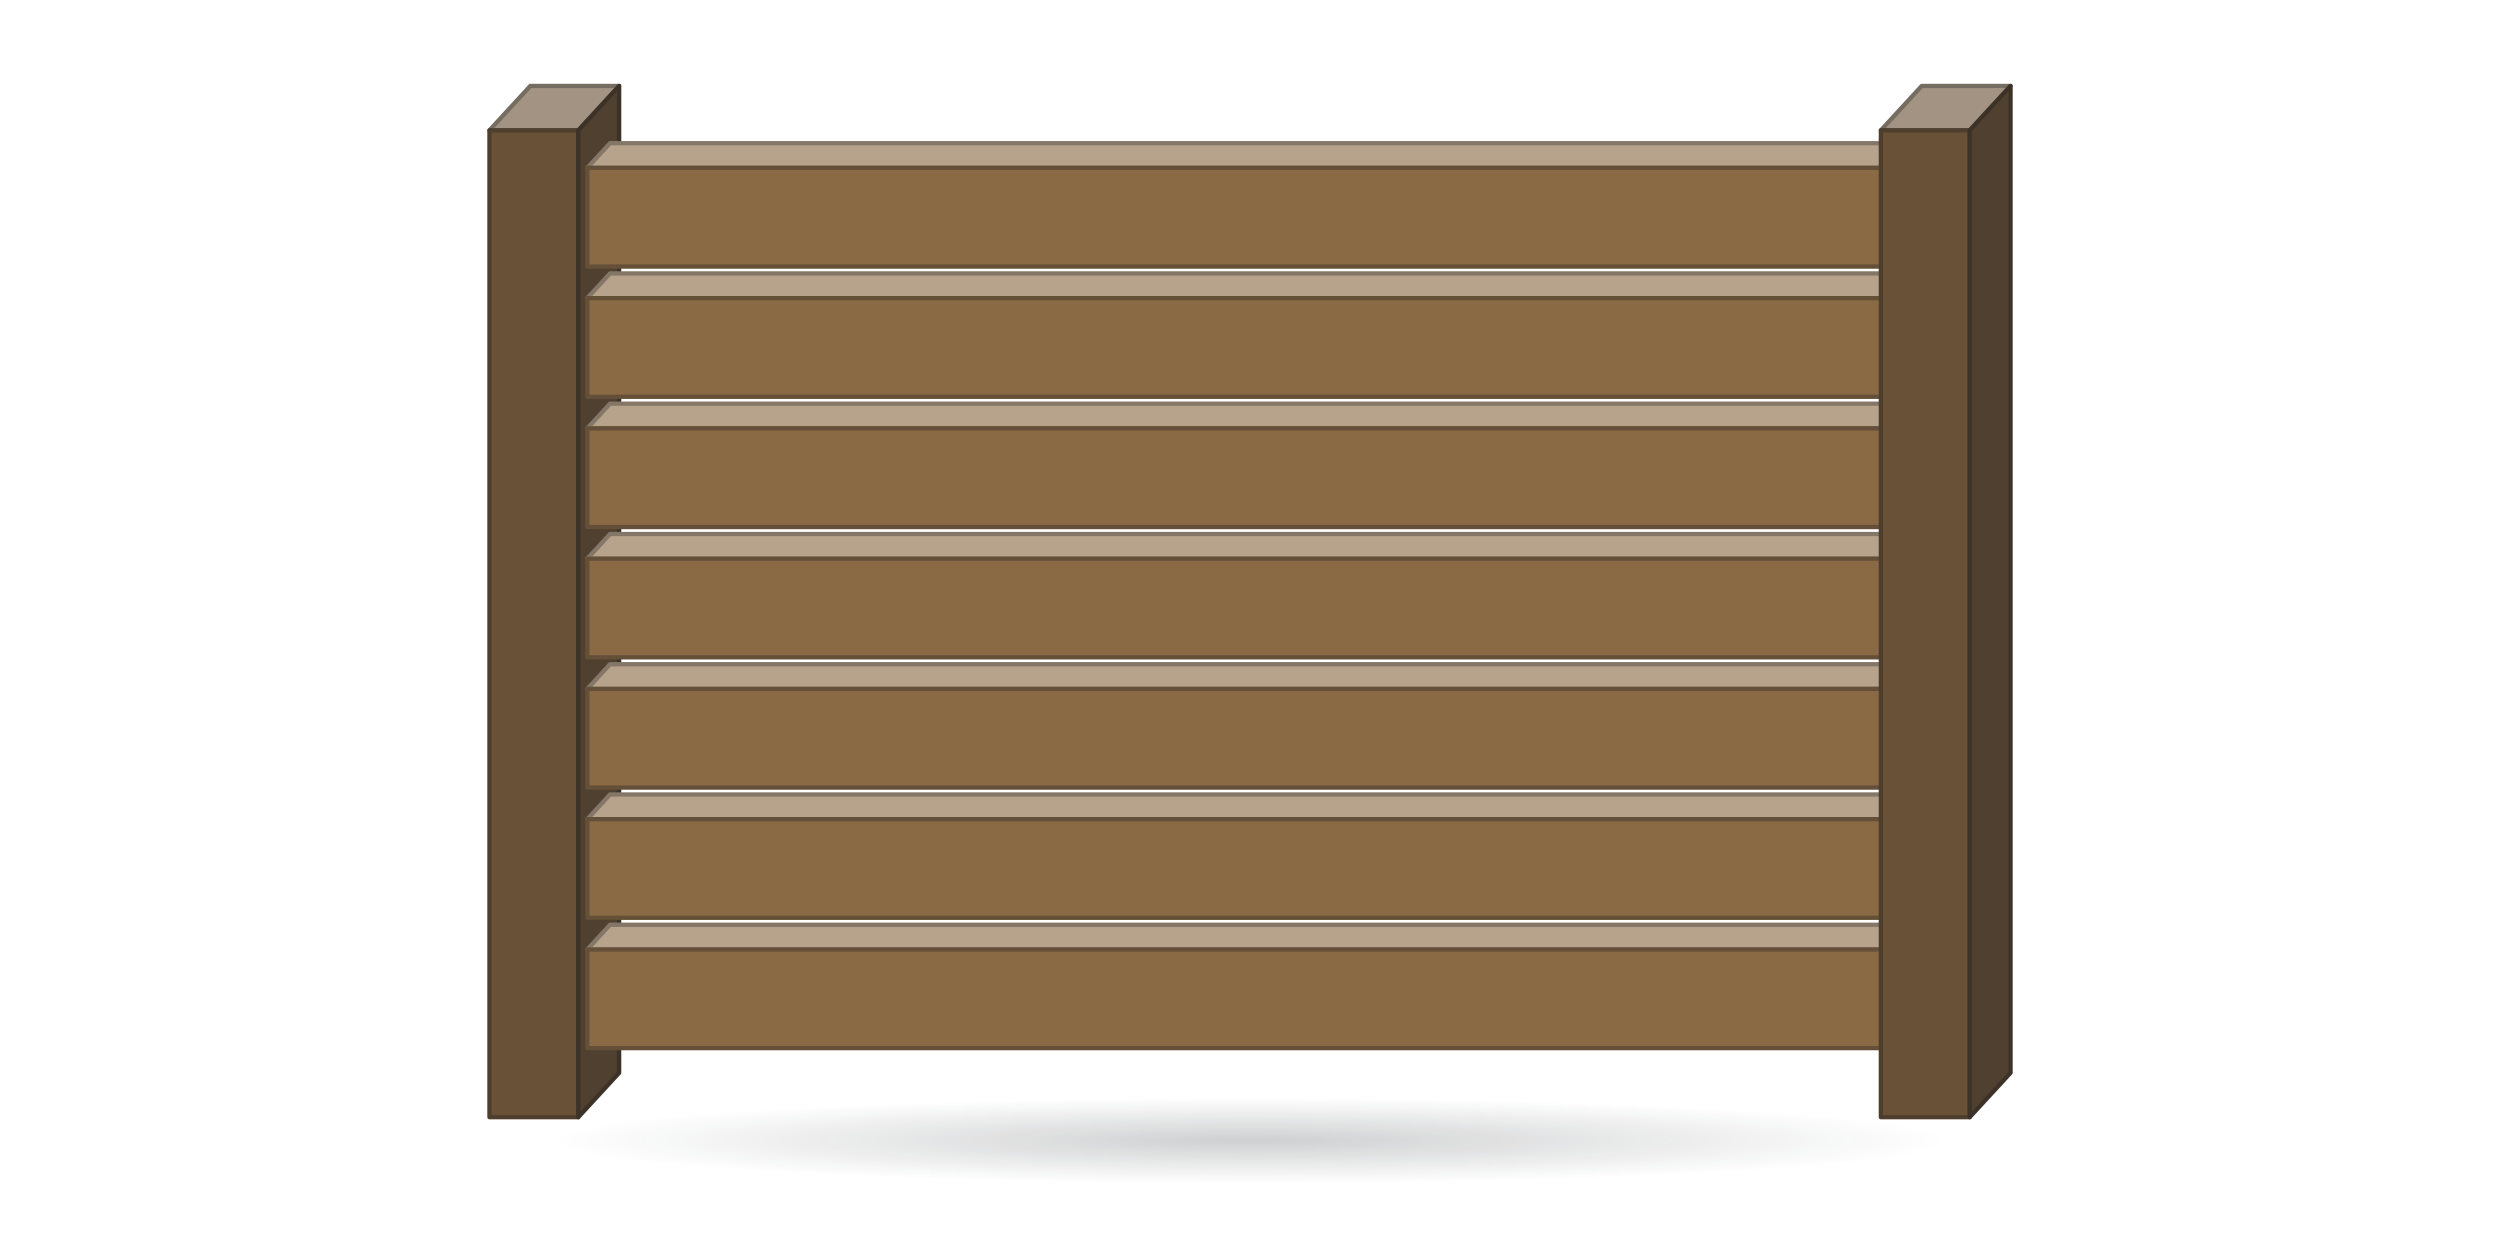
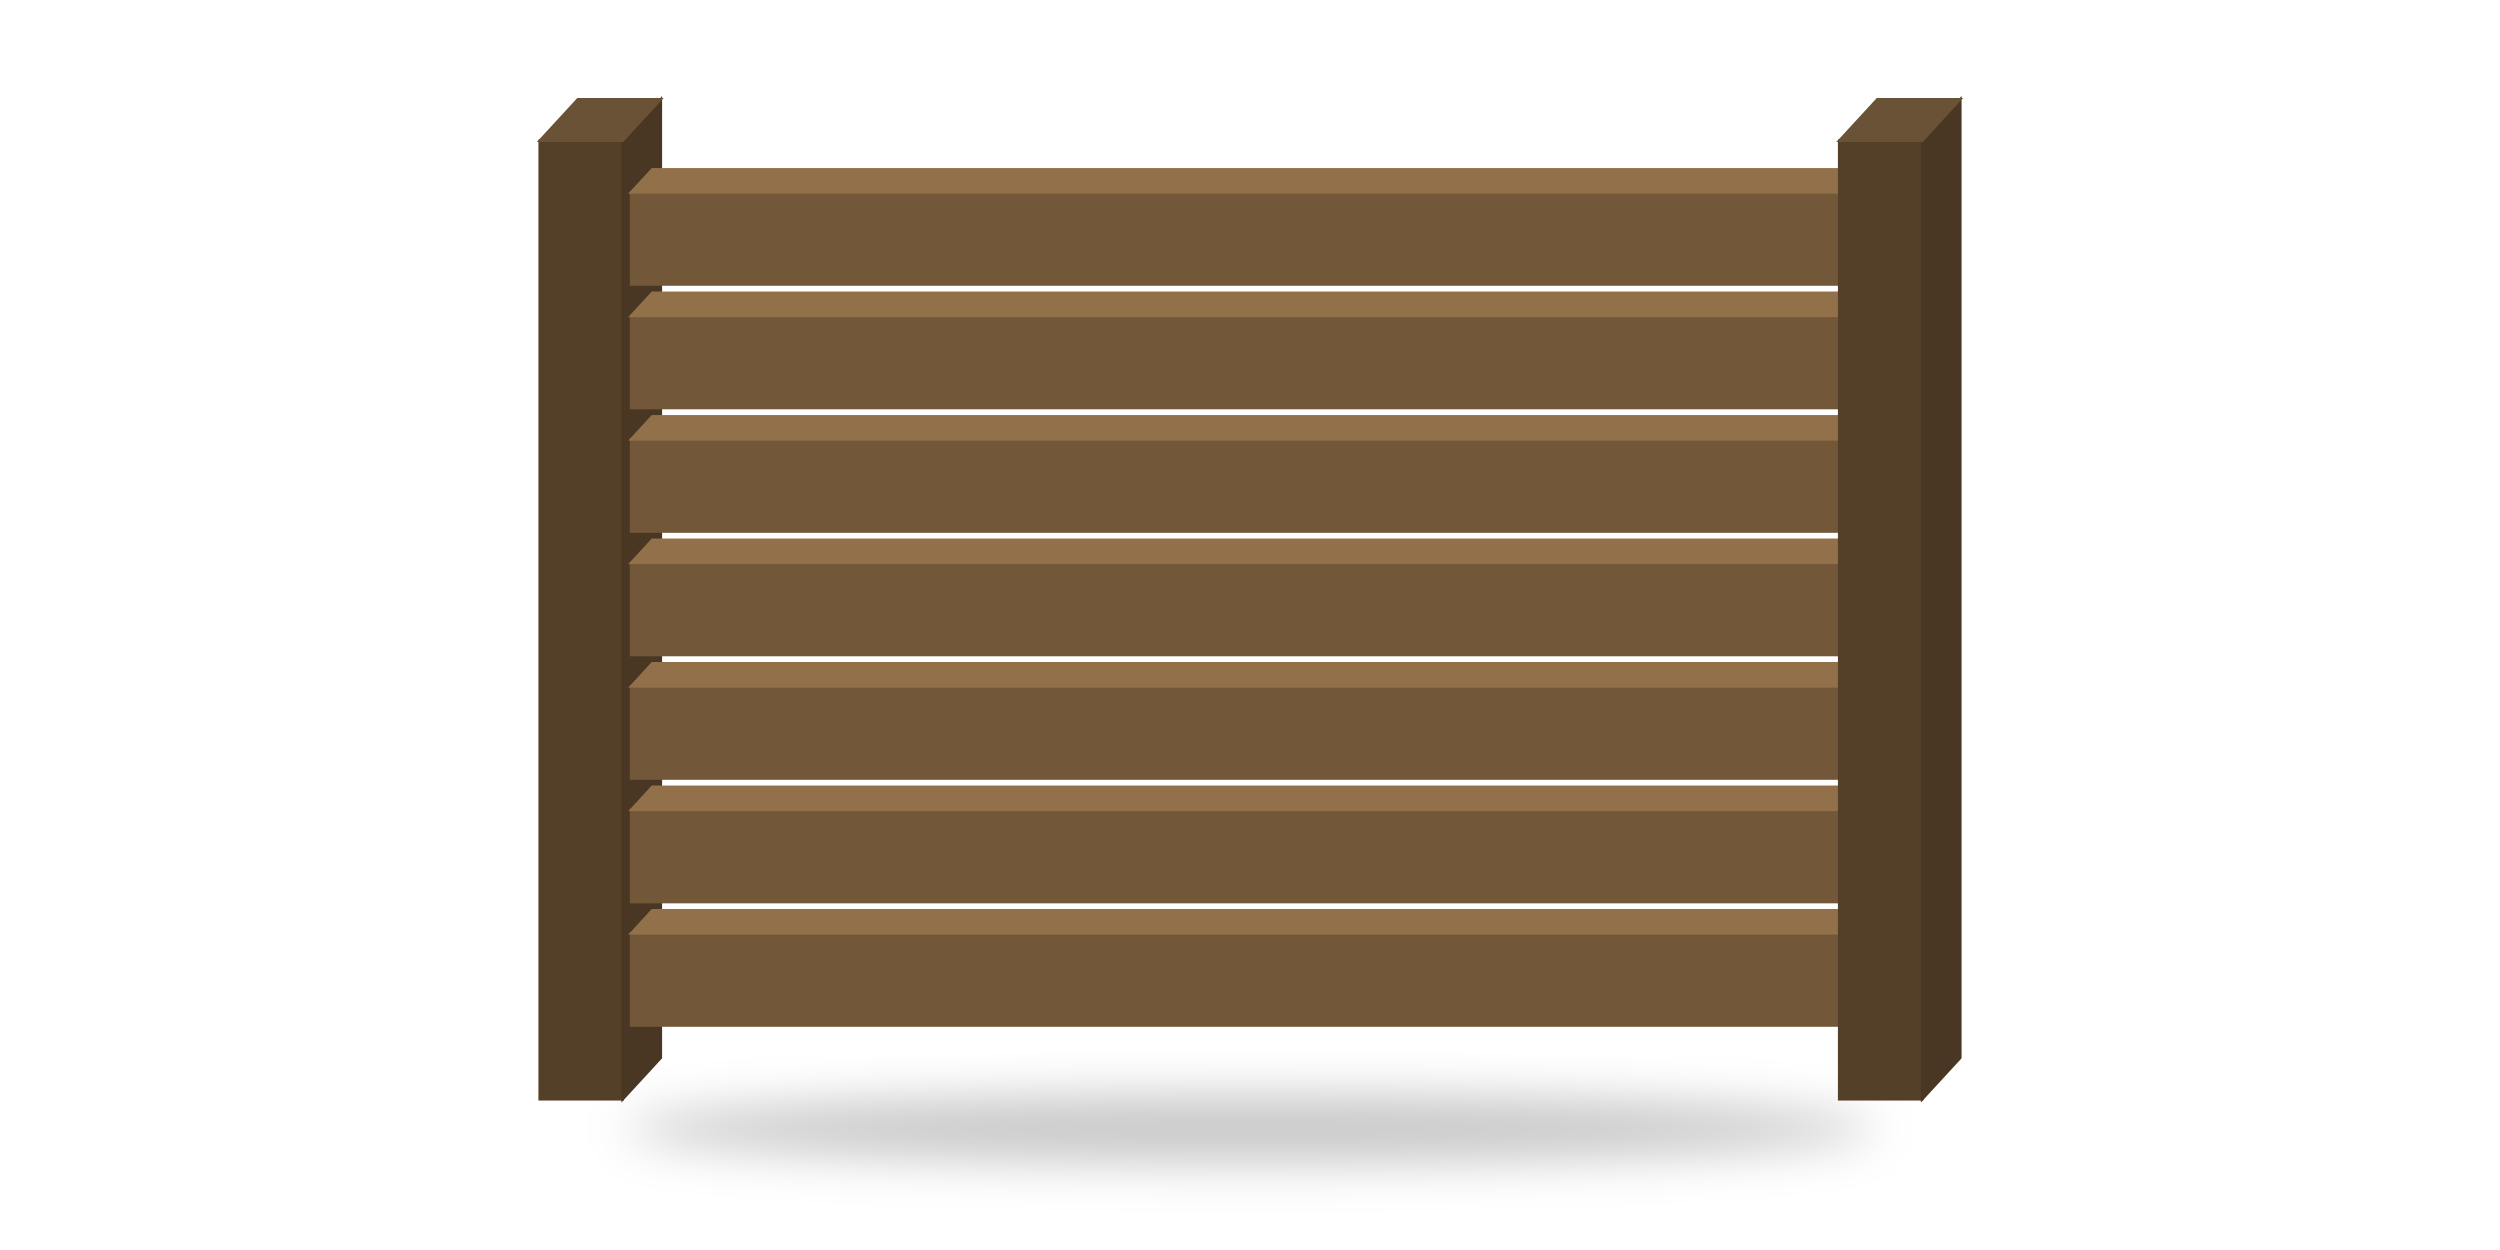
- <svg xmlns="http://www.w3.org/2000/svg" viewBox="0 0 320 160" role="img">
+ <svg xmlns="http://www.w3.org/2000/svg" viewBox="0 0 340 170" role="img">
  <defs>
-     <radialGradient id="sh" cx="50%" cy="50%" r="50%">
-       <stop offset="0" stop-color="#0d1318" stop-opacity=".20" />
-       <stop offset="1" stop-color="#0d1318" stop-opacity="0" />
-     </radialGradient>
+     <filter id="ashf" x="-30%" y="-60%" width="160%" height="260%">
+       <feGaussianBlur stdDeviation="3.2" />
+     </filter>
  </defs>
-   <ellipse cx="160.0" cy="146.0" rx="89.6" ry="5.5" fill="url(#sh)" />
-   <polygon points="62.65,16.68 74.02,16.68 79.25,11.00 67.88,11.00" fill="#a29382" stroke="#756d62" stroke-width="0.55" stroke-linejoin="round" />
-   <polygon points="62.65,143.00 74.02,143.00 74.02,16.68 62.65,16.68" fill="#695138" stroke="#4d3e2e" stroke-width="0.55" stroke-linejoin="round" />
-   <polygon points="74.02,143.00 79.25,137.32 79.25,11.00 74.02,16.68" fill="#50402f" stroke="#3c3228" stroke-width="0.55" stroke-linejoin="round" />
-   <polygon points="75.18,121.53 241.92,121.53 244.82,118.37 78.08,118.37" fill="#b7a28b" stroke="#847768" stroke-width="0.55" stroke-linejoin="round" />
-   <polygon points="75.18,134.16 241.92,134.16 241.92,121.53 75.18,121.53" fill="#8a6a45" stroke="#645038" stroke-width="0.55" stroke-linejoin="round" />
-   <polygon points="241.92,134.16 244.82,131.00 244.82,118.37 241.92,121.53" fill="#685239" stroke="#4d3f2f" stroke-width="0.55" stroke-linejoin="round" />
-   <polygon points="75.18,104.85 241.92,104.85 244.82,101.69 78.08,101.69" fill="#b7a28b" stroke="#847768" stroke-width="0.55" stroke-linejoin="round" />
-   <polygon points="75.18,117.48 241.92,117.48 241.92,104.85 75.18,104.85" fill="#8a6a45" stroke="#645038" stroke-width="0.55" stroke-linejoin="round" />
-   <polygon points="241.92,117.48 244.82,114.33 244.82,101.69 241.92,104.85" fill="#685239" stroke="#4d3f2f" stroke-width="0.55" stroke-linejoin="round" />
-   <polygon points="75.18,88.18 241.92,88.18 244.82,85.02 78.08,85.02" fill="#b7a28b" stroke="#847768" stroke-width="0.55" stroke-linejoin="round" />
-   <polygon points="75.18,100.81 241.92,100.81 241.92,88.18 75.18,88.18" fill="#8a6a45" stroke="#645038" stroke-width="0.55" stroke-linejoin="round" />
-   <polygon points="241.92,100.81 244.82,97.65 244.82,85.02 241.92,88.18" fill="#685239" stroke="#4d3f2f" stroke-width="0.55" stroke-linejoin="round" />
-   <polygon points="75.18,71.51 241.92,71.51 244.82,68.35 78.08,68.35" fill="#b7a28b" stroke="#847768" stroke-width="0.55" stroke-linejoin="round" />
-   <polygon points="75.18,84.14 241.92,84.14 241.92,71.51 75.18,71.51" fill="#8a6a45" stroke="#645038" stroke-width="0.55" stroke-linejoin="round" />
-   <polygon points="241.92,84.14 244.82,80.98 244.82,68.35 241.92,71.51" fill="#685239" stroke="#4d3f2f" stroke-width="0.55" stroke-linejoin="round" />
-   <polygon points="75.18,54.83 241.92,54.83 244.82,51.67 78.08,51.67" fill="#b7a28b" stroke="#847768" stroke-width="0.55" stroke-linejoin="round" />
-   <polygon points="75.18,67.46 241.92,67.46 241.92,54.83 75.18,54.83" fill="#8a6a45" stroke="#645038" stroke-width="0.55" stroke-linejoin="round" />
-   <polygon points="241.92,67.46 244.82,64.31 244.82,51.67 241.92,54.83" fill="#685239" stroke="#4d3f2f" stroke-width="0.55" stroke-linejoin="round" />
-   <polygon points="75.18,38.16 241.92,38.16 244.82,35.00 78.08,35.00" fill="#b7a28b" stroke="#847768" stroke-width="0.55" stroke-linejoin="round" />
-   <polygon points="75.18,50.79 241.92,50.79 241.92,38.16 75.18,38.16" fill="#8a6a45" stroke="#645038" stroke-width="0.55" stroke-linejoin="round" />
-   <polygon points="241.92,50.79 244.82,47.63 244.82,35.00 241.92,38.16" fill="#685239" stroke="#4d3f2f" stroke-width="0.55" stroke-linejoin="round" />
-   <polygon points="75.18,21.48 241.92,21.48 244.82,18.33 78.08,18.33" fill="#b7a28b" stroke="#847768" stroke-width="0.55" stroke-linejoin="round" />
-   <polygon points="75.18,34.12 241.92,34.12 241.92,21.48 75.18,21.48" fill="#8a6a45" stroke="#645038" stroke-width="0.55" stroke-linejoin="round" />
-   <polygon points="241.92,34.12 244.82,30.96 244.82,18.33 241.92,21.48" fill="#685239" stroke="#4d3f2f" stroke-width="0.55" stroke-linejoin="round" />
-   <polygon points="240.75,16.68 252.12,16.68 257.35,11.00 245.98,11.00" fill="#a29382" stroke="#756d62" stroke-width="0.55" stroke-linejoin="round" />
-   <polygon points="240.75,143.00 252.12,143.00 252.12,16.68 240.75,16.68" fill="#695138" stroke="#4d3e2e" stroke-width="0.55" stroke-linejoin="round" />
-   <polygon points="252.12,143.00 257.35,137.32 257.35,11.00 252.12,16.68" fill="#50402f" stroke="#3c3228" stroke-width="0.55" stroke-linejoin="round" />
+   <ellipse cx="170.0" cy="153.5" rx="85.0" ry="4.6" fill="#0b1118" fill-opacity=".22" filter="url(#ashf)" />
+   <path d="M 73.40,149.50 L 84.68,149.50 L 84.68,19.14 L 73.40,19.14 Z" fill="#544029" stroke="#544029" stroke-width=".35" />
+   <path d="M 84.68,149.50 L 89.87,143.86 L 89.87,13.50 L 84.68,19.14 Z" fill="#493723" stroke="#493723" stroke-width=".35" />
+   <path d="M 73.40,19.14 L 84.68,19.14 L 89.87,13.50 L 78.59,13.50 Z" fill="#695236" stroke="#695236" stroke-width=".35" />
+   <path d="M 85.83,139.47 L 251.29,139.47 L 251.29,126.94 L 85.83,126.94 Z" fill="#725738" stroke="#725738" stroke-width=".35" />
+   <path d="M 251.29,139.47 L 254.17,136.34 L 254.17,123.80 L 251.29,126.94 Z" fill="#61492f" stroke="#61492f" stroke-width=".35" />
+   <path d="M 85.83,126.94 L 251.29,126.94 L 254.17,123.80 L 88.71,123.80 Z" fill="#92714a" stroke="#92714a" stroke-width=".35" />
+   <path d="M 85.83,122.68 L 251.29,122.68 L 251.29,110.14 L 85.83,110.14 Z" fill="#725738" stroke="#725738" stroke-width=".35" />
+   <path d="M 251.29,122.68 L 254.17,119.54 L 254.17,107.01 L 251.29,110.14 Z" fill="#61492f" stroke="#61492f" stroke-width=".35" />
+   <path d="M 85.83,110.14 L 251.29,110.14 L 254.17,107.01 L 88.71,107.01 Z" fill="#92714a" stroke="#92714a" stroke-width=".35" />
+   <path d="M 85.83,105.88 L 251.29,105.88 L 251.29,93.35 L 85.83,93.35 Z" fill="#725738" stroke="#725738" stroke-width=".35" />
+   <path d="M 251.29,105.88 L 254.17,102.75 L 254.17,90.21 L 251.29,93.35 Z" fill="#61492f" stroke="#61492f" stroke-width=".35" />
+   <path d="M 85.83,93.35 L 251.29,93.35 L 254.17,90.21 L 88.71,90.21 Z" fill="#92714a" stroke="#92714a" stroke-width=".35" />
+   <path d="M 85.83,89.08 L 251.29,89.08 L 251.29,76.55 L 85.83,76.55 Z" fill="#725738" stroke="#725738" stroke-width=".35" />
+   <path d="M 251.29,89.08 L 254.17,85.95 L 254.17,73.42 L 251.29,76.55 Z" fill="#61492f" stroke="#61492f" stroke-width=".35" />
+   <path d="M 85.83,76.55 L 251.29,76.55 L 254.17,73.42 L 88.71,73.42 Z" fill="#92714a" stroke="#92714a" stroke-width=".35" />
+   <path d="M 85.83,72.29 L 251.29,72.29 L 251.29,59.75 L 85.83,59.75 Z" fill="#725738" stroke="#725738" stroke-width=".35" />
+   <path d="M 251.29,72.29 L 254.17,69.15 L 254.17,56.62 L 251.29,59.75 Z" fill="#61492f" stroke="#61492f" stroke-width=".35" />
+   <path d="M 85.83,59.75 L 251.29,59.75 L 254.17,56.62 L 88.71,56.62 Z" fill="#92714a" stroke="#92714a" stroke-width=".35" />
+   <path d="M 85.83,55.49 L 251.29,55.49 L 251.29,42.96 L 85.83,42.96 Z" fill="#725738" stroke="#725738" stroke-width=".35" />
+   <path d="M 251.29,55.49 L 254.17,52.36 L 254.17,39.82 L 251.29,42.96 Z" fill="#61492f" stroke="#61492f" stroke-width=".35" />
+   <path d="M 85.83,42.96 L 251.29,42.96 L 254.17,39.82 L 88.71,39.82 Z" fill="#92714a" stroke="#92714a" stroke-width=".35" />
+   <path d="M 85.83,38.69 L 251.29,38.69 L 251.29,26.16 L 85.83,26.16 Z" fill="#725738" stroke="#725738" stroke-width=".35" />
+   <path d="M 251.29,38.69 L 254.17,35.56 L 254.17,23.03 L 251.29,26.16 Z" fill="#61492f" stroke="#61492f" stroke-width=".35" />
+   <path d="M 85.83,26.16 L 251.29,26.16 L 254.17,23.03 L 88.71,23.03 Z" fill="#92714a" stroke="#92714a" stroke-width=".35" />
+   <path d="M 250.13,149.50 L 261.41,149.50 L 261.41,19.14 L 250.13,19.14 Z" fill="#544029" stroke="#544029" stroke-width=".35" />
+   <path d="M 261.41,149.50 L 266.60,143.86 L 266.60,13.50 L 261.41,19.14 Z" fill="#493723" stroke="#493723" stroke-width=".35" />
+   <path d="M 250.13,19.14 L 261.41,19.14 L 266.60,13.50 L 255.32,13.50 Z" fill="#695236" stroke="#695236" stroke-width=".35" />
</svg>
